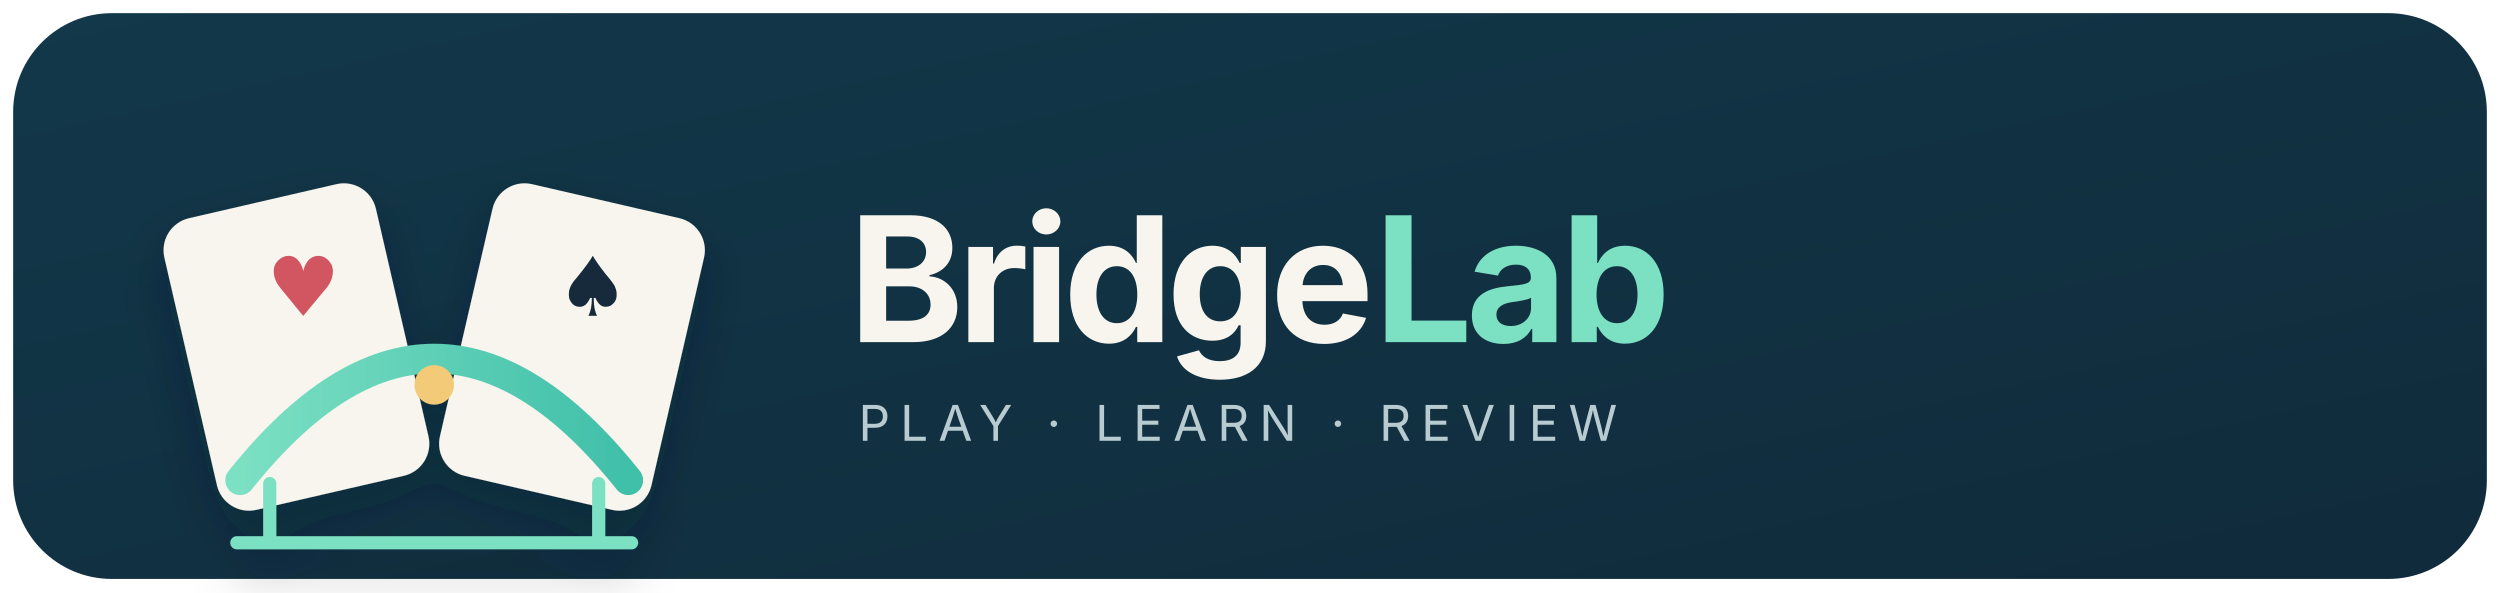
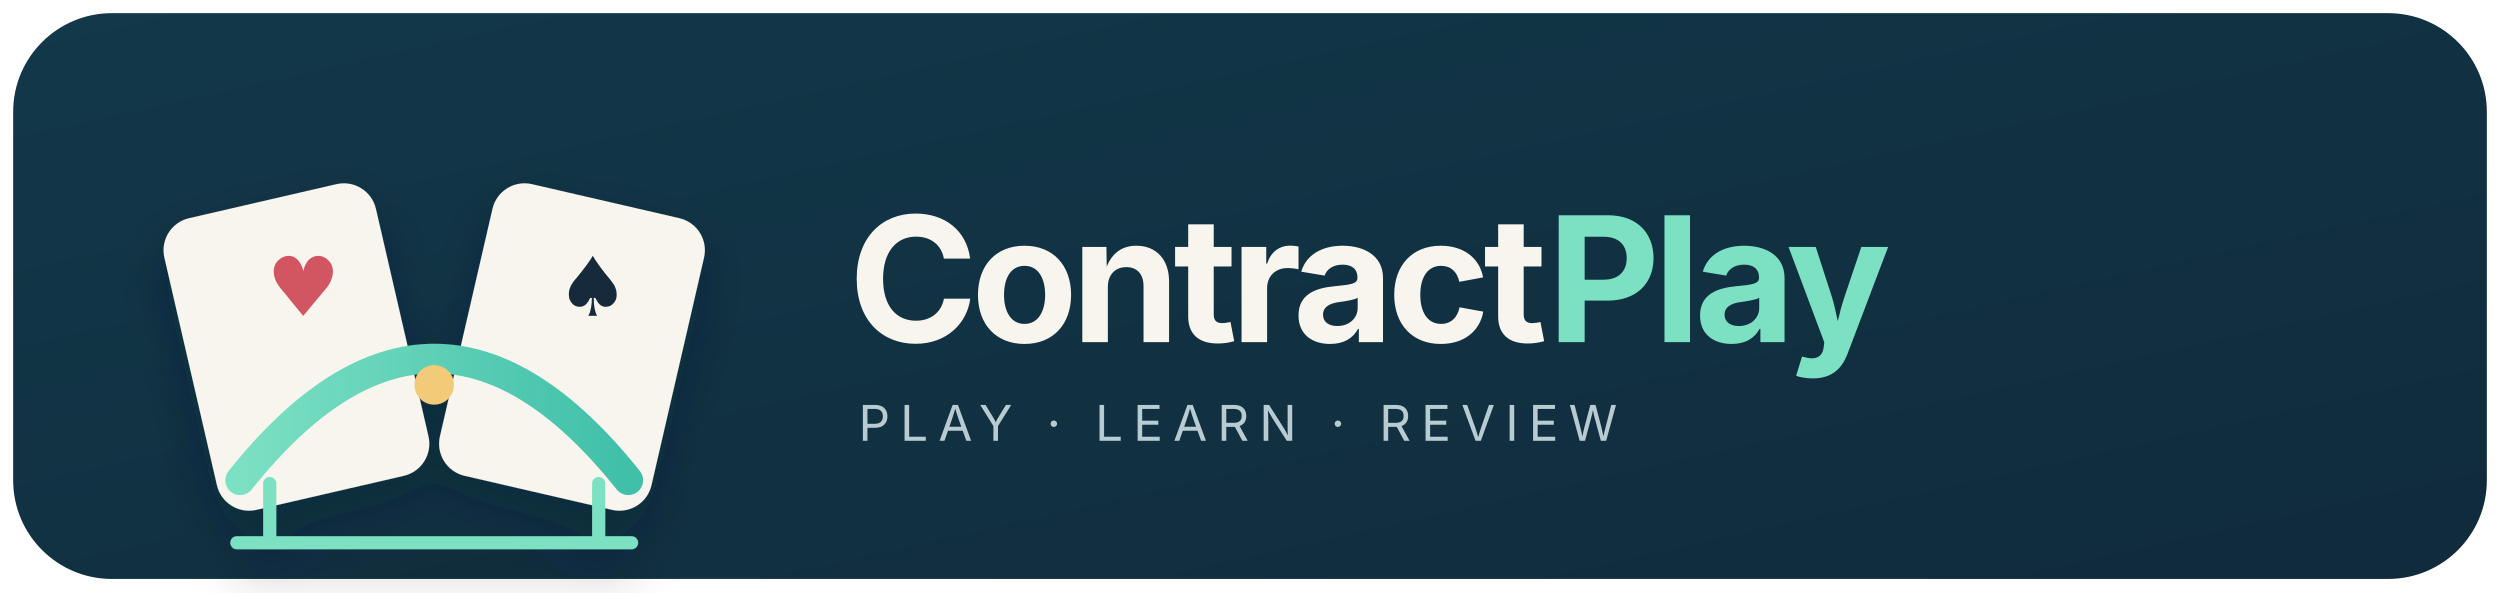
<svg xmlns="http://www.w3.org/2000/svg" width="760" height="180" viewBox="0 0 760 180" role="img" aria-labelledby="title desc">
  <defs>
    <linearGradient id="felt" x1="0" y1="0" x2="1" y2="1">
      <stop offset="0" stop-color="#12384a" />
      <stop offset="1" stop-color="#102b3b" />
    </linearGradient>
    <linearGradient id="bridge" x1="0" y1="0" x2="1" y2="0">
      <stop offset="0" stop-color="#7ce0c3" />
      <stop offset="1" stop-color="#40bfa9" />
    </linearGradient>
    <filter id="shadow" x="-20%" y="-20%" width="140%" height="150%">
      <feDropShadow dx="0" dy="7" stdDeviation="7" flood-color="#071b29" flood-opacity=".32" />
    </filter>
  </defs>
  <rect x="4" y="4" width="752" height="172" rx="30" fill="url(#felt)" />
  <g filter="url(#shadow)" transform="translate(48 39)">
    <rect x="9" y="21" width="66" height="91" rx="10" fill="#f7f5ee" transform="rotate(-13 42 66)" />
    <rect x="93" y="21" width="66" height="91" rx="10" fill="#f7f5ee" transform="rotate(13 126 66)" />
    <text x="33" y="57" fill="#d25462" font-family="Georgia,serif" font-size="25" font-weight="700">♥</text>
    <text x="121" y="57" fill="#172c3b" font-family="Georgia,serif" font-size="25" font-weight="700">♠</text>
    <path d="M25 107 Q84 33 143 107" fill="none" stroke="url(#bridge)" stroke-width="9" stroke-linecap="round" />
    <path d="M34 108v17m100-17v17M24 126h120" fill="none" stroke="#7ce0c3" stroke-width="4" stroke-linecap="round" />
    <circle cx="84" cy="78" r="6" fill="#f3ca78" />
  </g>
-   <text x="258" y="104" fill="#f7f5ee" font-family="Inter, ui-sans-serif, system-ui, sans-serif" font-size="53" font-weight="750" letter-spacing="-2">Bridge<tspan fill="#7ce0c3">Lab</tspan>
+   <text x="258" y="104" fill="#f7f5ee" font-family="Inter, ui-sans-serif, system-ui, sans-serif" font-size="53" font-weight="750" letter-spacing="-2">Contract<tspan fill="#7ce0c3">Play</tspan>
  </text>
  <text x="261" y="134" fill="#b8cbd1" font-family="Inter, ui-sans-serif, system-ui, sans-serif" font-size="15" letter-spacing="3.1">PLAY · LEARN · REVIEW</text>
</svg>
